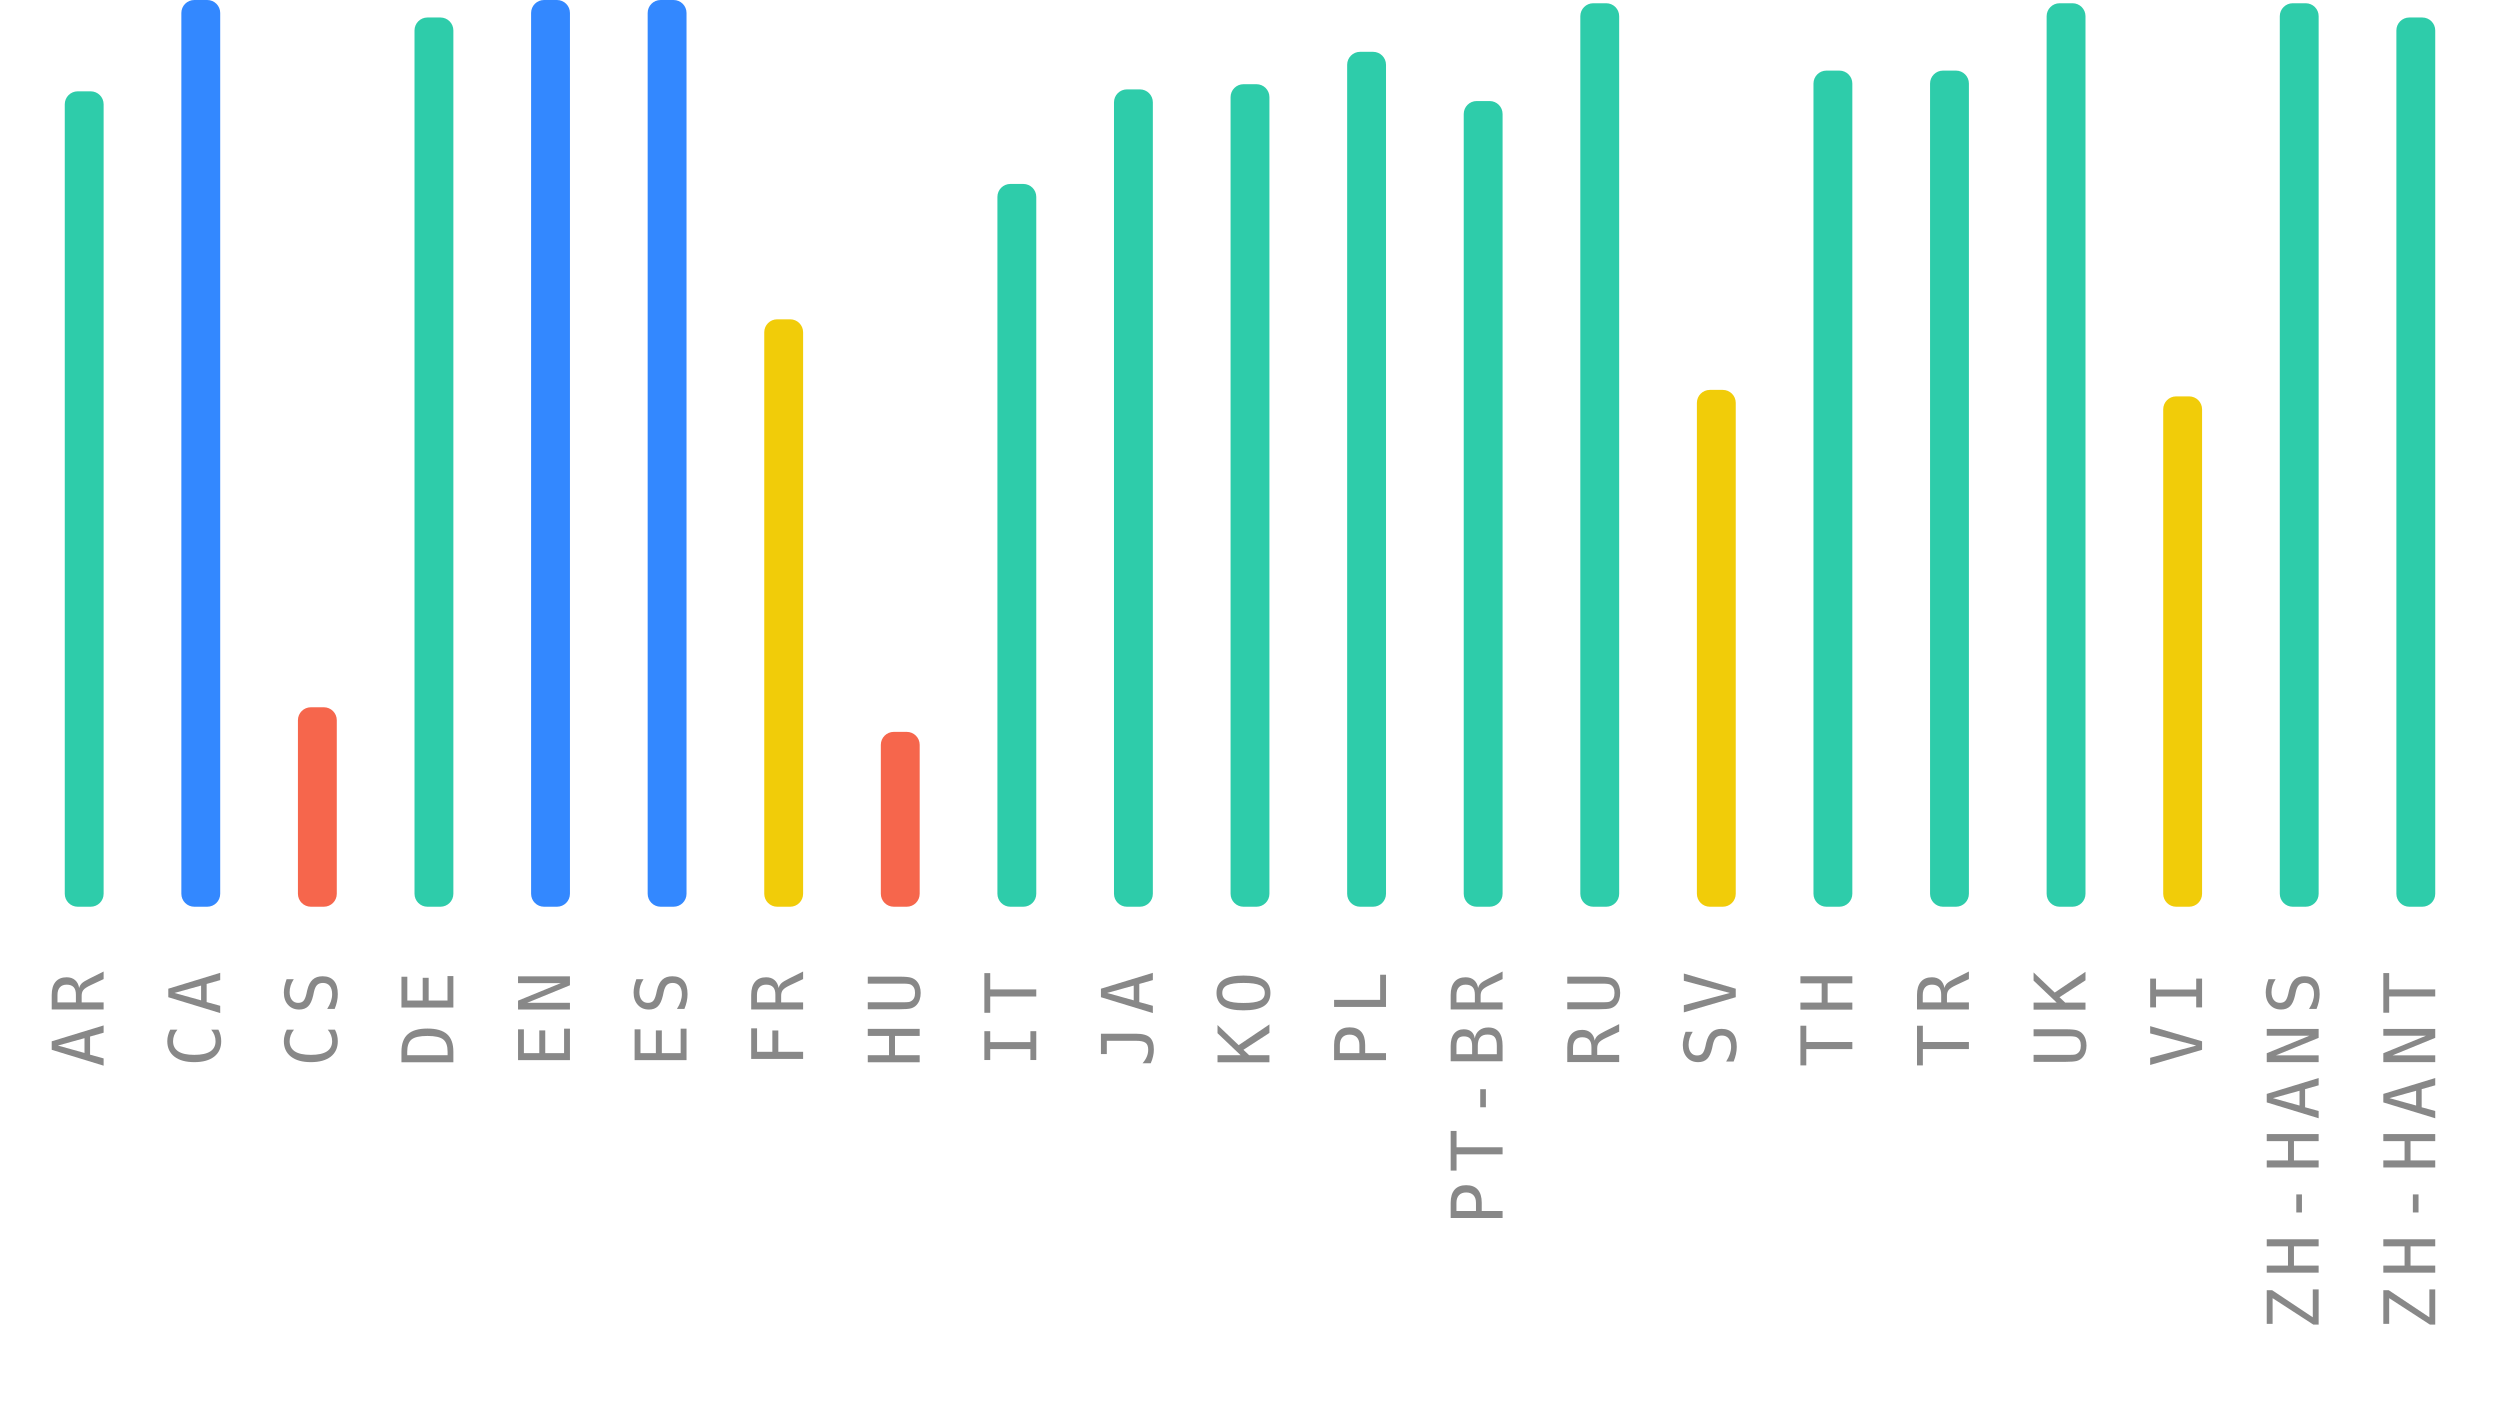
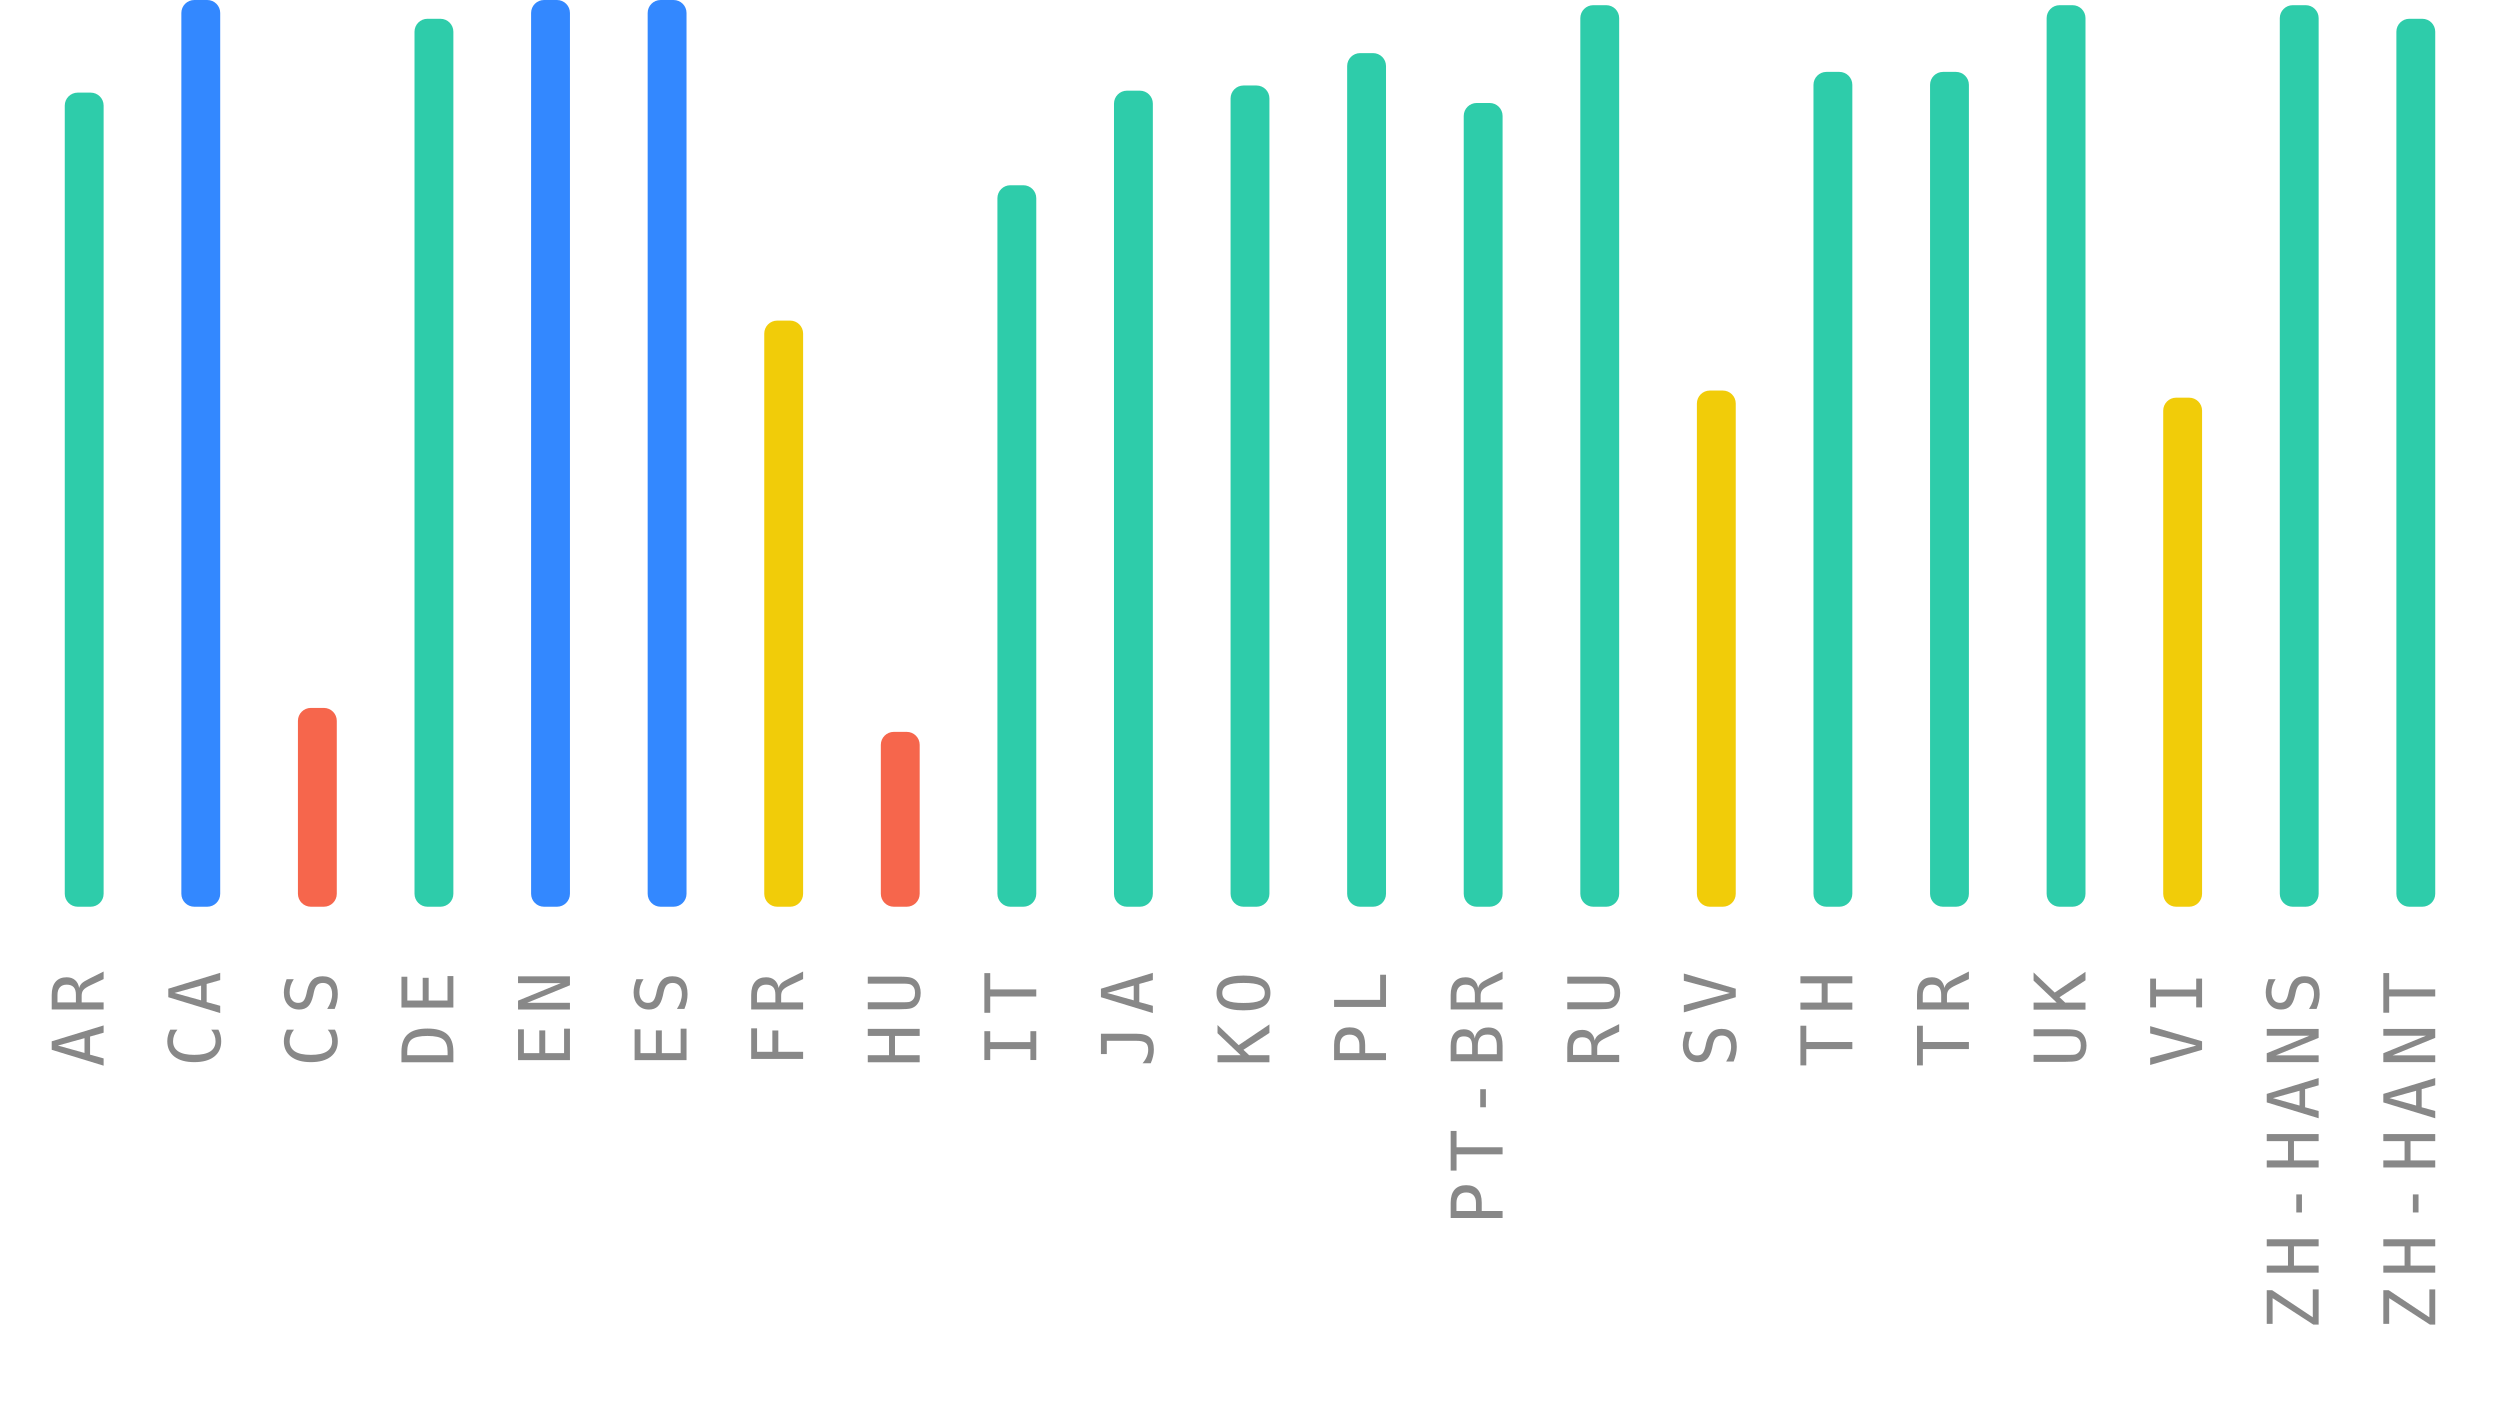
<svg xmlns="http://www.w3.org/2000/svg" width="386" height="220">
  <g>
    <text style="font-size: 11px; font-family: monospace; letter-spacing: 1.5px; fill: #888; text-anchor: end;" x="-150" y="16" transform="rotate(-90)">AR</text>
-     <rect style="fill: #2eccaa;" height="125.9" width="6" rx="2" y="14.1" x="10" />
+     <rect style="fill: #2eccaa;" height="125.7" width="6" rx="2" y="14.3" x="10" />
    <text style="font-size: 11px; font-family: monospace; letter-spacing: 1.5px; fill: #888; text-anchor: end;" x="-150" y="34" transform="rotate(-90)">CA</text>
    <rect style="fill: #3388ff;" height="140" width="6" rx="2" y="0" x="28" />
    <text style="font-size: 11px; font-family: monospace; letter-spacing: 1.5px; fill: #888; text-anchor: end;" x="-150" y="52" transform="rotate(-90)">CS</text>
-     <rect style="fill: #f6664c;" height="30.8" width="6" rx="2" y="109.2" x="46" />
+     <rect style="fill: #f6664c;" height="30.7" width="6" rx="2" y="109.3" x="46" />
    <text style="font-size: 11px; font-family: monospace; letter-spacing: 1.5px; fill: #888; text-anchor: end;" x="-150" y="70" transform="rotate(-90)">DE</text>
-     <rect style="fill: #2eccaa;" height="137.3" width="6" rx="2" y="2.7" x="64" />
+     <rect style="fill: #2eccaa;" height="137.1" width="6" rx="2" y="2.9" x="64" />
    <text style="font-size: 11px; font-family: monospace; letter-spacing: 1.5px; fill: #888; text-anchor: end;" x="-150" y="88" transform="rotate(-90)">EN</text>
    <rect style="fill: #3388ff;" height="140" width="6" rx="2" y="0" x="82" />
    <text style="font-size: 11px; font-family: monospace; letter-spacing: 1.5px; fill: #888; text-anchor: end;" x="-150" y="106" transform="rotate(-90)">ES</text>
    <rect style="fill: #3388ff;" height="140" width="6" rx="2" y="0" x="100" />
    <text style="font-size: 11px; font-family: monospace; letter-spacing: 1.5px; fill: #888; text-anchor: end;" x="-150" y="124" transform="rotate(-90)">FR</text>
-     <rect style="fill: #f1cc09;" height="90.7" width="6" rx="2" y="49.3" x="118" />
+     <rect style="fill: #f1cc09;" height="90.5" width="6" rx="2" y="49.5" x="118" />
    <text style="font-size: 11px; font-family: monospace; letter-spacing: 1.5px; fill: #888; text-anchor: end;" x="-150" y="142" transform="rotate(-90)">HU</text>
    <rect style="fill: #f6664c;" height="27" width="6" rx="2" y="113" x="136" />
    <text style="font-size: 11px; font-family: monospace; letter-spacing: 1.5px; fill: #888; text-anchor: end;" x="-150" y="160" transform="rotate(-90)">IT</text>
-     <rect style="fill: #2eccaa;" height="111.6" width="6" rx="2" y="28.4" x="154" />
+     <rect style="fill: #2eccaa;" height="111.4" width="6" rx="2" y="28.6" x="154" />
    <text style="font-size: 11px; font-family: monospace; letter-spacing: 1.5px; fill: #888; text-anchor: end;" x="-150" y="178" transform="rotate(-90)">JA</text>
-     <rect style="fill: #2eccaa;" height="126.2" width="6" rx="2" y="13.8" x="172" />
+     <rect style="fill: #2eccaa;" height="126" width="6" rx="2" y="14" x="172" />
    <text style="font-size: 11px; font-family: monospace; letter-spacing: 1.5px; fill: #888; text-anchor: end;" x="-150" y="196" transform="rotate(-90)">KO</text>
-     <rect style="fill: #2eccaa;" height="127" width="6" rx="2" y="13" x="190" />
+     <rect style="fill: #2eccaa;" height="126.8" width="6" rx="2" y="13.2" x="190" />
    <text style="font-size: 11px; font-family: monospace; letter-spacing: 1.5px; fill: #888; text-anchor: end;" x="-150" y="214" transform="rotate(-90)">PL</text>
-     <rect style="fill: #2eccaa;" height="132" width="6" rx="2" y="8" x="208" />
+     <rect style="fill: #2eccaa;" height="131.8" width="6" rx="2" y="8.2" x="208" />
    <text style="font-size: 11px; font-family: monospace; letter-spacing: 1.5px; fill: #888; text-anchor: end;" x="-150" y="232" transform="rotate(-90)">PT-BR</text>
-     <rect style="fill: #2eccaa;" height="124.4" width="6" rx="2" y="15.6" x="226" />
+     <rect style="fill: #2eccaa;" height="124.1" width="6" rx="2" y="15.9" x="226" />
    <text style="font-size: 11px; font-family: monospace; letter-spacing: 1.5px; fill: #888; text-anchor: end;" x="-150" y="250" transform="rotate(-90)">RU</text>
-     <rect style="fill: #2eccaa;" height="139.5" width="6" rx="2" y="0.5" x="244" />
+     <rect style="fill: #2eccaa;" height="139.2" width="6" rx="2" y="0.8" x="244" />
    <text style="font-size: 11px; font-family: monospace; letter-spacing: 1.5px; fill: #888; text-anchor: end;" x="-150" y="268" transform="rotate(-90)">SV</text>
-     <rect style="fill: #f1cc09;" height="79.8" width="6" rx="2" y="60.2" x="262" />
+     <rect style="fill: #f1cc09;" height="79.7" width="6" rx="2" y="60.3" x="262" />
    <text style="font-size: 11px; font-family: monospace; letter-spacing: 1.5px; fill: #888; text-anchor: end;" x="-150" y="286" transform="rotate(-90)">TH</text>
-     <rect style="fill: #2eccaa;" height="129.1" width="6" rx="2" y="10.9" x="280" />
+     <rect style="fill: #2eccaa;" height="128.9" width="6" rx="2" y="11.1" x="280" />
    <text style="font-size: 11px; font-family: monospace; letter-spacing: 1.5px; fill: #888; text-anchor: end;" x="-150" y="304" transform="rotate(-90)">TR</text>
-     <rect style="fill: #2eccaa;" height="129.1" width="6" rx="2" y="10.9" x="298" />
+     <rect style="fill: #2eccaa;" height="128.9" width="6" rx="2" y="11.1" x="298" />
    <text style="font-size: 11px; font-family: monospace; letter-spacing: 1.5px; fill: #888; text-anchor: end;" x="-150" y="322" transform="rotate(-90)">UK</text>
-     <rect style="fill: #2eccaa;" height="139.5" width="6" rx="2" y="0.5" x="316" />
+     <rect style="fill: #2eccaa;" height="139.2" width="6" rx="2" y="0.8" x="316" />
    <text style="font-size: 11px; font-family: monospace; letter-spacing: 1.5px; fill: #888; text-anchor: end;" x="-150" y="340" transform="rotate(-90)">VI</text>
-     <rect style="fill: #f1cc09;" height="78.8" width="6" rx="2" y="61.2" x="334" />
+     <rect style="fill: #f1cc09;" height="78.6" width="6" rx="2" y="61.4" x="334" />
    <text style="font-size: 11px; font-family: monospace; letter-spacing: 1.5px; fill: #888; text-anchor: end;" x="-150" y="358" transform="rotate(-90)">ZH-HANS</text>
-     <rect style="fill: #2eccaa;" height="139.5" width="6" rx="2" y="0.5" x="352" />
+     <rect style="fill: #2eccaa;" height="139.2" width="6" rx="2" y="0.8" x="352" />
    <text style="font-size: 11px; font-family: monospace; letter-spacing: 1.5px; fill: #888; text-anchor: end;" x="-150" y="376" transform="rotate(-90)">ZH-HANT</text>
-     <rect style="fill: #2eccaa;" height="137.3" width="6" rx="2" y="2.7" x="370" />
+     <rect style="fill: #2eccaa;" height="137.1" width="6" rx="2" y="2.9" x="370" />
  </g>
</svg>
